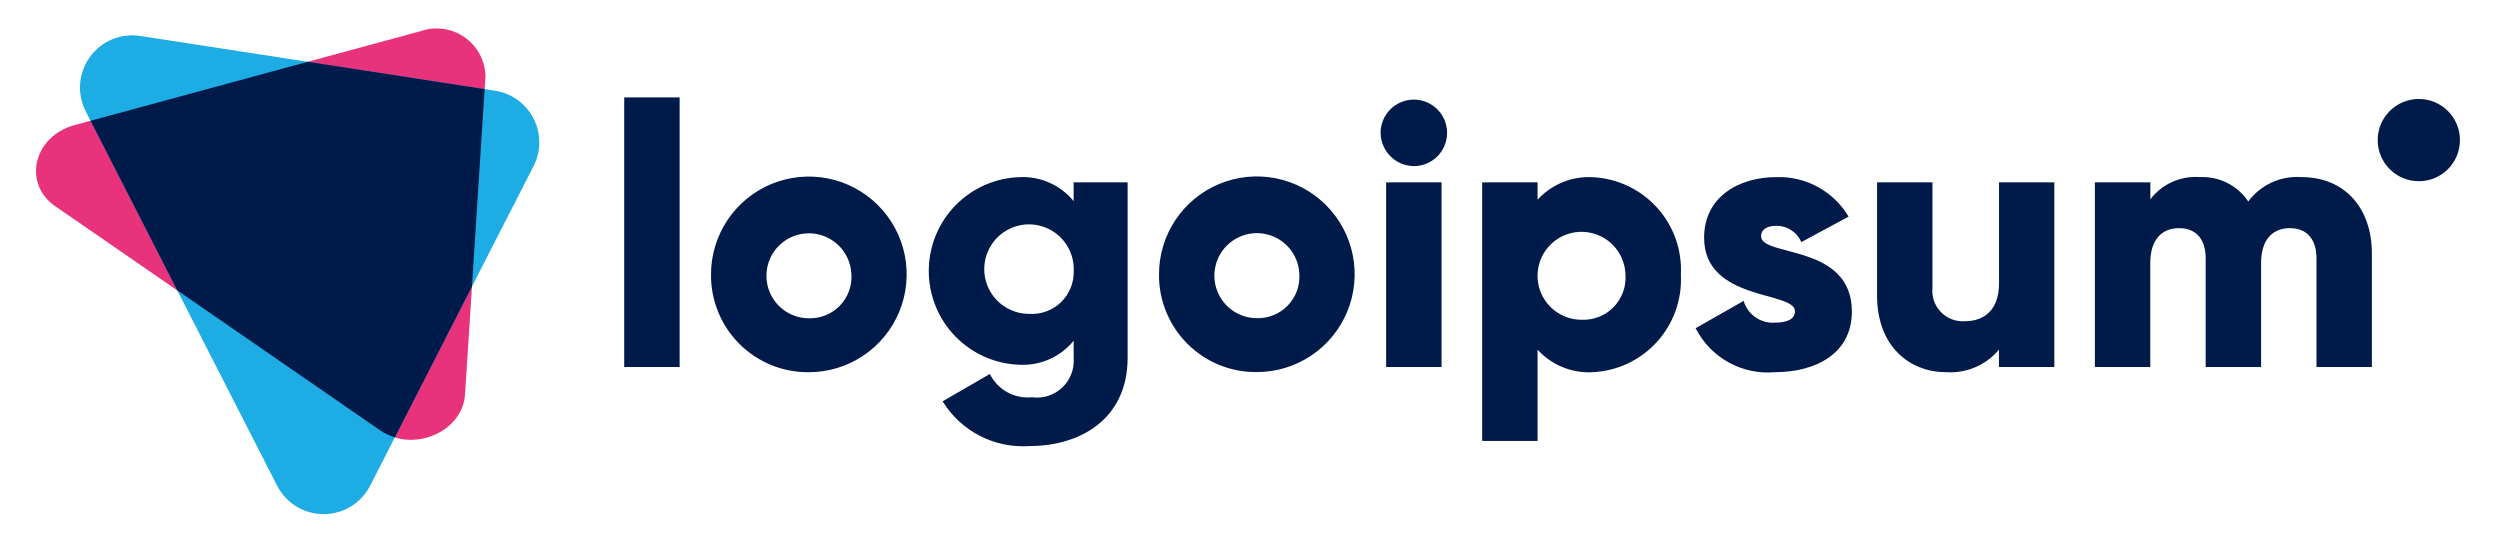
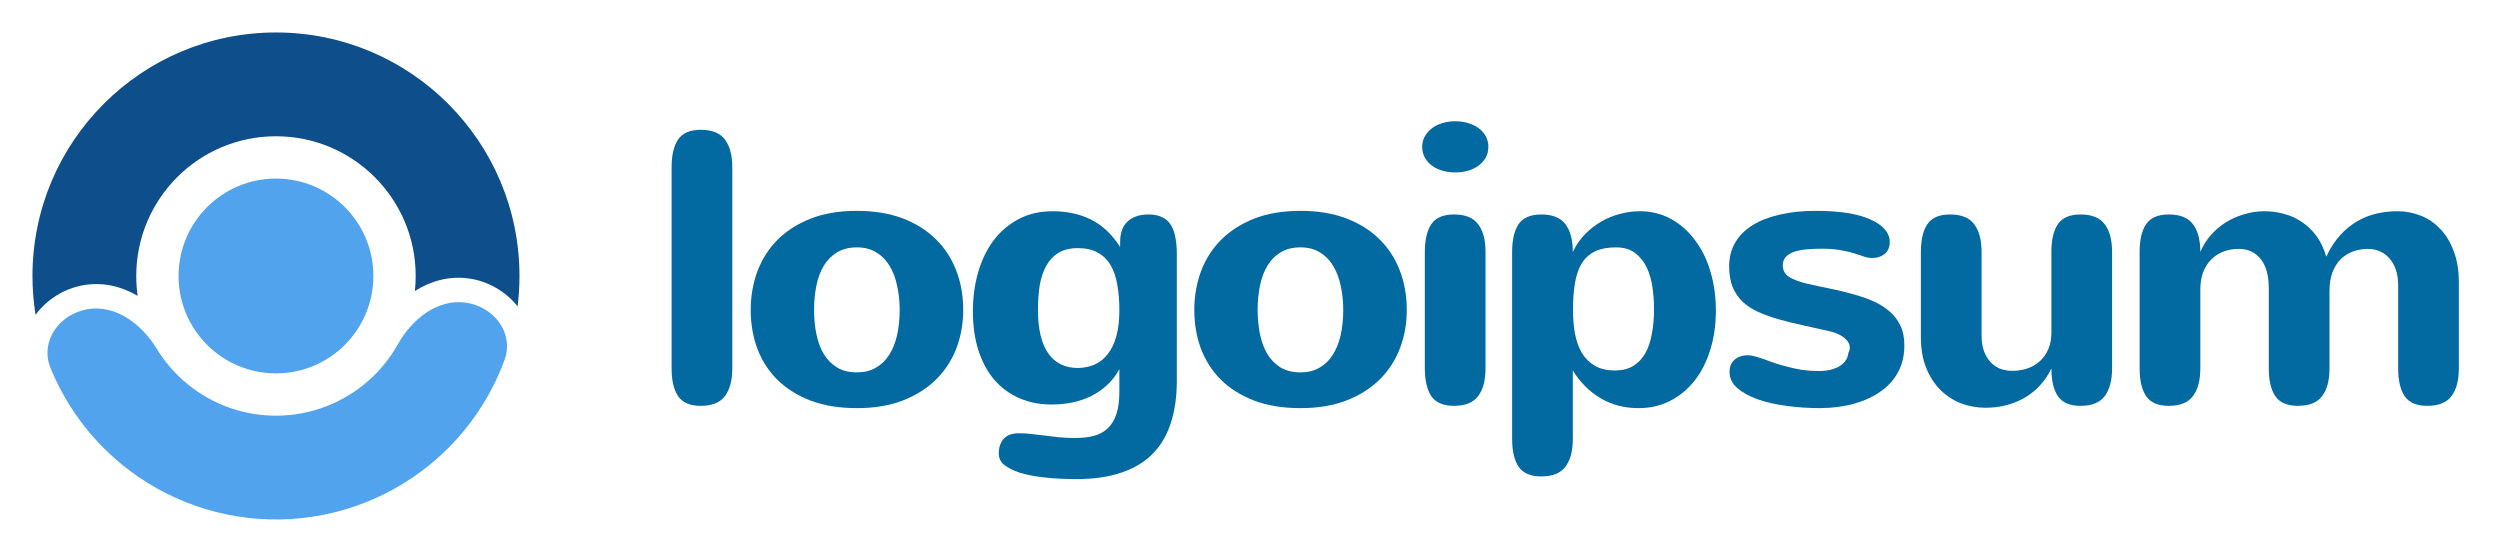
- <svg xmlns="http://www.w3.org/2000/svg" id="logo-12" width="138" height="30" viewBox="0 0 138 30" fill="none">
-   <path d="M20.99 23.759L3.05 11.384C1.232 10.13 1.85 7.519 4.117 6.905L23.184 1.73C23.588 1.584 24.021 1.537 24.447 1.592C24.872 1.647 25.279 1.803 25.633 2.047C25.986 2.29 26.276 2.615 26.48 2.993C26.683 3.371 26.792 3.793 26.8 4.222L25.67 21.771C25.536 23.854 22.808 25.013 20.99 23.759Z" class="ccompli2" fill="#E9327C" />
-   <path d="M15.3 26.814L4.731 6.145C4.489 5.672 4.383 5.142 4.424 4.612C4.464 4.083 4.651 3.575 4.962 3.145C5.273 2.714 5.696 2.378 6.186 2.173C6.676 1.969 7.213 1.903 7.738 1.984L27.325 5.007C27.776 5.077 28.204 5.252 28.574 5.52C28.944 5.787 29.245 6.138 29.452 6.544C29.66 6.951 29.768 7.4 29.768 7.857C29.768 8.313 29.66 8.763 29.452 9.169L20.429 26.815C20.187 27.287 19.819 27.682 19.367 27.958C18.914 28.234 18.394 28.38 17.864 28.38C17.334 28.38 16.814 28.234 16.362 27.958C15.909 27.681 15.542 27.286 15.3 26.814V26.814Z" class="ccompli1" fill="#1DACE3" />
-   <path d="M26.752 4.918L16.988 3.411L5 6.666L9.785 16.027L20.99 23.759C21.237 23.928 21.509 24.057 21.796 24.142L26.052 15.819L26.752 4.918Z" class="ccustom" fill="#001A49" />
-   <path d="M76.209 7.334C76.209 6.971 76.317 6.616 76.518 6.315C76.72 6.013 77.007 5.778 77.342 5.639C77.677 5.5 78.046 5.463 78.402 5.534C78.758 5.605 79.085 5.78 79.341 6.036C79.598 6.293 79.773 6.62 79.844 6.976C79.915 7.332 79.878 7.701 79.739 8.036C79.6 8.372 79.365 8.658 79.064 8.86C78.762 9.061 78.407 9.169 78.044 9.169C77.559 9.164 77.095 8.969 76.752 8.626C76.409 8.283 76.214 7.819 76.209 7.334V7.334ZM76.515 10.066H79.574V20.26H76.515V10.066Z" class="ccustom" fill="#001A49" />
-   <path d="M92.784 15.163C92.82 15.837 92.721 16.511 92.496 17.147C92.269 17.782 91.92 18.367 91.467 18.868C91.015 19.368 90.467 19.774 89.857 20.062C89.247 20.35 88.586 20.514 87.912 20.546C87.345 20.577 86.778 20.481 86.253 20.266C85.727 20.051 85.256 19.722 84.874 19.302V24.338H81.816V10.066H84.874V11.024C85.257 10.604 85.728 10.275 86.253 10.06C86.778 9.845 87.345 9.75 87.912 9.781C88.586 9.812 89.247 9.977 89.857 10.265C90.467 10.553 91.014 10.959 91.467 11.459C91.92 11.959 92.269 12.544 92.496 13.179C92.721 13.815 92.82 14.489 92.784 15.163ZM89.726 15.163C89.714 14.686 89.561 14.223 89.287 13.832C89.014 13.441 88.63 13.139 88.186 12.965C87.742 12.79 87.255 12.751 86.789 12.851C86.322 12.952 85.895 13.188 85.562 13.53C85.229 13.871 85.004 14.304 84.915 14.773C84.826 15.242 84.878 15.727 85.063 16.167C85.249 16.607 85.56 16.982 85.958 17.246C86.356 17.51 86.823 17.651 87.3 17.651C87.628 17.666 87.955 17.611 88.26 17.49C88.565 17.37 88.842 17.186 89.071 16.951C89.3 16.716 89.477 16.435 89.59 16.127C89.703 15.819 89.749 15.49 89.726 15.163V15.163Z" class="ccustom" fill="#001A49" />
-   <path d="M102.223 17.2C102.223 19.545 100.184 20.544 97.982 20.544C97.093 20.625 96.199 20.436 95.418 20.003C94.636 19.571 94.003 18.914 93.599 18.117L96.249 16.609C96.357 16.977 96.588 17.297 96.903 17.516C97.219 17.734 97.6 17.838 97.982 17.809C98.716 17.809 99.082 17.584 99.082 17.177C99.082 16.055 94.067 16.647 94.067 13.119C94.067 10.897 95.942 9.776 98.067 9.776C98.864 9.751 99.653 9.94 100.352 10.324C101.052 10.707 101.635 11.271 102.042 11.957L99.433 13.364C99.319 13.096 99.129 12.868 98.886 12.708C98.643 12.548 98.358 12.463 98.067 12.464C97.537 12.464 97.211 12.664 97.211 13.035C97.208 14.205 102.223 13.43 102.223 17.2Z" class="ccustom" fill="#001A49" />
-   <path d="M113.4 10.066V20.26H110.342V19.3C109.989 19.723 109.54 20.056 109.033 20.272C108.527 20.489 107.976 20.582 107.426 20.544C105.367 20.544 103.614 19.076 103.614 16.323V10.066H106.672V15.877C106.646 16.12 106.674 16.366 106.753 16.597C106.832 16.828 106.96 17.039 107.129 17.216C107.298 17.393 107.503 17.53 107.73 17.619C107.958 17.709 108.202 17.747 108.446 17.732C109.567 17.732 110.346 17.08 110.346 15.632V10.066H113.4Z" class="ccustom" fill="#001A49" />
-   <path d="M130.928 14V20.26H127.87V14.266C127.87 13.247 127.38 12.594 126.402 12.594C125.382 12.594 124.812 13.308 124.812 14.511V20.26H121.753V14.266C121.753 13.247 121.264 12.594 120.285 12.594C119.266 12.594 118.695 13.308 118.695 14.511V20.26H115.637V10.066H118.7V11C119.017 10.584 119.433 10.254 119.91 10.041C120.387 9.827 120.911 9.736 121.432 9.777C121.955 9.751 122.477 9.862 122.945 10.098C123.413 10.333 123.812 10.686 124.103 11.122C124.442 10.666 124.891 10.303 125.408 10.068C125.925 9.833 126.494 9.733 127.06 9.777C129.4 9.781 130.928 11.452 130.928 14Z" class="ccustom" fill="#001A49" />
-   <path d="M133.519 10.003C134.773 10.003 135.789 8.987 135.789 7.733C135.789 6.479 134.773 5.463 133.519 5.463C132.265 5.463 131.249 6.479 131.249 7.733C131.249 8.987 132.265 10.003 133.519 10.003Z" class="ccustom" fill="#001A49" />
-   <path d="M34.457 5.377H37.516V20.26H34.457V5.377ZM39.248 15.163C39.245 14.094 39.559 13.049 40.15 12.158C40.741 11.268 41.583 10.573 42.57 10.162C43.556 9.751 44.642 9.641 45.691 9.848C46.74 10.054 47.703 10.567 48.46 11.322C49.217 12.076 49.733 13.038 49.943 14.086C50.153 15.134 50.047 16.221 49.639 17.209C49.23 18.196 48.538 19.041 47.65 19.635C46.761 20.229 45.717 20.546 44.648 20.546C43.938 20.553 43.234 20.42 42.577 20.152C41.919 19.884 41.322 19.488 40.819 18.987C40.316 18.486 39.918 17.89 39.648 17.233C39.379 16.577 39.243 15.873 39.248 15.163V15.163ZM46.996 15.163C46.984 14.702 46.836 14.255 46.572 13.877C46.307 13.5 45.936 13.209 45.507 13.04C45.078 12.872 44.608 12.834 44.157 12.932C43.706 13.029 43.294 13.257 42.972 13.587C42.651 13.918 42.433 14.335 42.348 14.788C42.262 15.242 42.312 15.71 42.491 16.135C42.67 16.56 42.971 16.922 43.355 17.178C43.739 17.433 44.19 17.569 44.651 17.569C44.967 17.578 45.281 17.521 45.574 17.403C45.867 17.285 46.132 17.107 46.353 16.881C46.573 16.654 46.745 16.385 46.856 16.09C46.968 15.794 47.017 15.478 47 15.163H46.996ZM62.245 10.063V19.748C62.245 23.173 59.574 24.62 56.863 24.62C55.909 24.692 54.953 24.5 54.101 24.065C53.248 23.63 52.532 22.968 52.031 22.153L54.64 20.644C54.851 21.069 55.186 21.42 55.602 21.65C56.017 21.88 56.493 21.977 56.965 21.929C57.267 21.97 57.573 21.943 57.863 21.85C58.153 21.756 58.417 21.599 58.638 21.39C58.859 21.181 59.03 20.925 59.138 20.64C59.247 20.356 59.29 20.051 59.265 19.748V18.81C58.907 19.248 58.451 19.596 57.934 19.826C57.417 20.056 56.853 20.162 56.288 20.135C54.943 20.093 53.666 19.529 52.729 18.563C51.792 17.596 51.268 16.303 51.268 14.957C51.268 13.61 51.792 12.317 52.729 11.35C53.666 10.384 54.943 9.82 56.288 9.778C56.853 9.751 57.417 9.857 57.934 10.087C58.451 10.317 58.907 10.665 59.265 11.103V10.063H62.245ZM59.269 14.956C59.289 14.464 59.162 13.976 58.903 13.557C58.644 13.138 58.265 12.806 57.816 12.603C57.367 12.401 56.867 12.337 56.382 12.421C55.896 12.505 55.447 12.732 55.091 13.073C54.735 13.414 54.49 13.854 54.386 14.335C54.283 14.817 54.325 15.319 54.509 15.776C54.693 16.233 55.009 16.625 55.418 16.901C55.826 17.177 56.307 17.325 56.8 17.325C57.121 17.348 57.444 17.303 57.747 17.193C58.05 17.084 58.326 16.912 58.559 16.689C58.791 16.466 58.975 16.197 59.097 15.899C59.219 15.601 59.278 15.281 59.269 14.959V14.956ZM63.977 15.156C63.974 14.087 64.287 13.041 64.879 12.151C65.47 11.261 66.312 10.566 67.299 10.155C68.285 9.744 69.371 9.634 70.42 9.841C71.469 10.047 72.432 10.56 73.189 11.315C73.946 12.069 74.462 13.031 74.672 14.079C74.882 15.127 74.776 16.214 74.368 17.201C73.959 18.189 73.267 19.034 72.379 19.628C71.49 20.222 70.446 20.539 69.377 20.539C68.668 20.547 67.964 20.413 67.307 20.146C66.65 19.878 66.053 19.483 65.55 18.983C65.048 18.482 64.65 17.887 64.38 17.231C64.109 16.575 63.973 15.872 63.977 15.163V15.156ZM71.725 15.156C71.713 14.695 71.566 14.247 71.301 13.869C71.036 13.491 70.665 13.2 70.236 13.032C69.806 12.863 69.336 12.825 68.885 12.923C68.434 13.02 68.022 13.248 67.7 13.579C67.378 13.909 67.16 14.327 67.075 14.78C66.989 15.234 67.039 15.703 67.218 16.128C67.398 16.553 67.698 16.916 68.083 17.171C68.467 17.426 68.919 17.562 69.38 17.562C69.695 17.57 70.008 17.514 70.3 17.395C70.592 17.277 70.856 17.1 71.076 16.874C71.296 16.649 71.468 16.381 71.579 16.086C71.691 15.792 71.741 15.477 71.725 15.163V15.156Z" class="ccustom" fill="#001A49" />
+ <svg xmlns="http://www.w3.org/2000/svg" id="logo-27" width="154" height="34" viewBox="0 0 154 34" fill="none">
+   <path d="M45.109 22.691C45.109 23.434 44.957 24.004 44.652 24.402C44.355 24.801 43.859 25 43.164 25C42.508 25 42.043 24.801 41.77 24.402C41.504 24.004 41.371 23.434 41.371 22.691V10.305C41.371 9.562 41.504 8.992 41.77 8.594C42.043 8.195 42.508 7.996 43.164 7.996C43.859 7.996 44.355 8.195 44.652 8.594C44.957 8.992 45.109 9.562 45.109 10.305V22.691Z" class="cneutral" fill="#0369a1" />
+   <path d="M46.244 19.094C46.244 18.266 46.377 17.484 46.643 16.75C46.916 16.008 47.322 15.359 47.861 14.805C48.408 14.25 49.088 13.809 49.901 13.48C50.721 13.152 51.682 12.988 52.783 12.988C53.838 12.988 54.772 13.141 55.584 13.445C56.397 13.75 57.08 14.176 57.635 14.723C58.19 15.262 58.611 15.906 58.901 16.656C59.19 17.398 59.334 18.211 59.334 19.094C59.334 19.914 59.197 20.691 58.924 21.426C58.651 22.152 58.24 22.793 57.693 23.348C57.147 23.895 56.463 24.332 55.643 24.66C54.822 24.98 53.869 25.141 52.783 25.141C51.713 25.141 50.768 24.988 49.947 24.684C49.135 24.371 48.451 23.945 47.897 23.406C47.35 22.859 46.936 22.219 46.654 21.484C46.381 20.742 46.244 19.945 46.244 19.094ZM50.147 19.094C50.147 19.609 50.193 20.102 50.287 20.57C50.381 21.031 50.529 21.438 50.733 21.789C50.943 22.141 51.217 22.422 51.553 22.633C51.889 22.836 52.299 22.938 52.783 22.938C53.229 22.938 53.615 22.844 53.943 22.656C54.279 22.469 54.553 22.207 54.764 21.871C54.983 21.535 55.147 21.133 55.256 20.664C55.365 20.188 55.42 19.664 55.42 19.094C55.42 18.578 55.369 18.09 55.268 17.629C55.174 17.16 55.022 16.75 54.811 16.398C54.6 16.039 54.326 15.758 53.99 15.555C53.662 15.344 53.26 15.238 52.783 15.238C52.307 15.238 51.901 15.34 51.565 15.543C51.229 15.746 50.955 16.023 50.744 16.375C50.533 16.727 50.381 17.137 50.287 17.605C50.193 18.074 50.147 18.57 50.147 19.094Z" class="cneutral" fill="#0369a1" />
+   <path d="M68.953 22.738C68.742 23.129 68.484 23.461 68.18 23.734C67.883 24.008 67.551 24.234 67.184 24.414C66.824 24.586 66.438 24.715 66.024 24.801C65.617 24.879 65.199 24.918 64.77 24.918C64.051 24.918 63.395 24.789 62.801 24.531C62.207 24.273 61.696 23.902 61.266 23.418C60.844 22.926 60.516 22.324 60.281 21.613C60.047 20.902 59.93 20.09 59.93 19.176C59.93 18.316 60.039 17.512 60.258 16.762C60.477 16.012 60.793 15.359 61.207 14.805C61.629 14.25 62.145 13.812 62.754 13.492C63.363 13.172 64.059 13.012 64.84 13.012C65.731 13.012 66.52 13.184 67.207 13.527C67.903 13.871 68.5 14.434 69 15.215V14.91C69 14.348 69.153 13.926 69.457 13.645C69.77 13.355 70.199 13.211 70.746 13.211C71.074 13.211 71.352 13.266 71.578 13.375C71.805 13.477 71.984 13.633 72.117 13.844C72.25 14.047 72.344 14.301 72.399 14.605C72.461 14.902 72.492 15.242 72.492 15.625V23.477C72.492 24.43 72.371 25.281 72.129 26.031C71.895 26.781 71.528 27.414 71.028 27.93C70.528 28.445 69.887 28.836 69.106 29.102C68.324 29.375 67.395 29.512 66.317 29.512C65.559 29.512 64.887 29.477 64.301 29.406C63.723 29.344 63.223 29.246 62.801 29.113C62.379 28.965 62.059 28.801 61.84 28.621C61.629 28.441 61.524 28.207 61.524 27.918C61.524 27.754 61.547 27.598 61.594 27.449C61.641 27.301 61.711 27.168 61.805 27.051C61.906 26.941 62.035 26.852 62.192 26.781C62.356 26.719 62.555 26.688 62.789 26.688C63.039 26.688 63.289 26.703 63.539 26.734C63.797 26.766 64.063 26.797 64.336 26.828C64.617 26.867 64.91 26.902 65.215 26.934C65.528 26.965 65.863 26.98 66.223 26.98C66.653 26.98 67.035 26.938 67.371 26.852C67.707 26.766 67.992 26.613 68.227 26.395C68.461 26.176 68.641 25.883 68.766 25.516C68.891 25.156 68.953 24.695 68.953 24.133V22.738ZM68.953 19.094C68.953 18.523 68.91 18.004 68.824 17.535C68.746 17.066 68.609 16.668 68.414 16.34C68.219 16.004 67.957 15.746 67.629 15.566C67.301 15.379 66.891 15.285 66.399 15.285C65.914 15.285 65.512 15.383 65.192 15.578C64.879 15.773 64.629 16.043 64.442 16.387C64.254 16.73 64.121 17.133 64.043 17.594C63.973 18.055 63.938 18.547 63.938 19.07C63.938 20.266 64.149 21.164 64.57 21.766C64.992 22.367 65.606 22.668 66.41 22.668C66.785 22.66 67.125 22.59 67.43 22.457C67.742 22.316 68.012 22.102 68.238 21.812C68.465 21.523 68.641 21.156 68.766 20.711C68.891 20.266 68.953 19.727 68.953 19.094Z" class="cneutral" fill="#0369a1" />
+   <path d="M73.569 19.094C73.569 18.266 73.701 17.484 73.967 16.75C74.24 16.008 74.647 15.359 75.186 14.805C75.733 14.25 76.412 13.809 77.225 13.48C78.045 13.152 79.006 12.988 80.108 12.988C81.162 12.988 82.096 13.141 82.908 13.445C83.721 13.75 84.404 14.176 84.959 14.723C85.514 15.262 85.936 15.906 86.225 16.656C86.514 17.398 86.658 18.211 86.658 19.094C86.658 19.914 86.522 20.691 86.248 21.426C85.975 22.152 85.565 22.793 85.018 23.348C84.471 23.895 83.787 24.332 82.967 24.66C82.147 24.98 81.194 25.141 80.108 25.141C79.037 25.141 78.092 24.988 77.272 24.684C76.459 24.371 75.776 23.945 75.221 23.406C74.674 22.859 74.26 22.219 73.979 21.484C73.705 20.742 73.569 19.945 73.569 19.094ZM77.471 19.094C77.471 19.609 77.518 20.102 77.612 20.57C77.705 21.031 77.854 21.438 78.057 21.789C78.268 22.141 78.541 22.422 78.877 22.633C79.213 22.836 79.623 22.938 80.108 22.938C80.553 22.938 80.94 22.844 81.268 22.656C81.604 22.469 81.877 22.207 82.088 21.871C82.307 21.535 82.471 21.133 82.58 20.664C82.69 20.188 82.744 19.664 82.744 19.094C82.744 18.578 82.694 18.09 82.592 17.629C82.498 17.16 82.346 16.75 82.135 16.398C81.924 16.039 81.651 15.758 81.315 15.555C80.987 15.344 80.584 15.238 80.108 15.238C79.631 15.238 79.225 15.34 78.889 15.543C78.553 15.746 78.279 16.023 78.069 16.375C77.858 16.727 77.705 17.137 77.612 17.605C77.518 18.074 77.471 18.57 77.471 19.094Z" class="cneutral" fill="#0369a1" />
+   <path d="M91.684 9.039C91.684 9.297 91.625 9.527 91.508 9.73C91.391 9.926 91.239 10.09 91.051 10.223C90.864 10.355 90.645 10.457 90.395 10.527C90.153 10.59 89.903 10.621 89.645 10.621C89.371 10.621 89.11 10.586 88.86 10.516C88.618 10.445 88.403 10.344 88.215 10.211C88.028 10.07 87.879 9.902 87.77 9.707C87.66 9.512 87.606 9.289 87.606 9.039C87.606 8.812 87.657 8.605 87.758 8.418C87.868 8.223 88.012 8.055 88.192 7.914C88.371 7.773 88.586 7.664 88.836 7.586C89.086 7.508 89.36 7.469 89.657 7.469C89.914 7.469 90.164 7.504 90.407 7.574C90.657 7.645 90.875 7.746 91.063 7.879C91.25 8.012 91.399 8.176 91.508 8.371C91.625 8.566 91.684 8.789 91.684 9.039ZM91.508 22.691C91.508 23.434 91.356 24.004 91.051 24.402C90.754 24.801 90.258 25 89.563 25C88.907 25 88.442 24.801 88.168 24.402C87.903 24.004 87.77 23.434 87.77 22.691V15.52C87.77 14.777 87.903 14.207 88.168 13.809C88.442 13.41 88.907 13.211 89.563 13.211C90.258 13.211 90.754 13.41 91.051 13.809C91.356 14.207 91.508 14.777 91.508 15.52V22.691Z" class="cneutral" fill="#0369a1" />
+   <path d="M96.897 19.07C96.897 19.594 96.936 20.082 97.014 20.535C97.1 20.988 97.241 21.387 97.436 21.73C97.639 22.066 97.905 22.332 98.233 22.527C98.569 22.723 98.983 22.82 99.475 22.82C99.928 22.82 100.307 22.727 100.612 22.539C100.924 22.344 101.174 22.078 101.362 21.742C101.549 21.398 101.682 20.996 101.76 20.535C101.846 20.074 101.889 19.574 101.889 19.035C101.889 18.605 101.858 18.168 101.795 17.723C101.733 17.27 101.616 16.859 101.444 16.492C101.272 16.125 101.034 15.824 100.729 15.59C100.424 15.355 100.026 15.238 99.534 15.238C99.041 15.238 98.623 15.316 98.28 15.473C97.944 15.629 97.67 15.867 97.459 16.188C97.256 16.508 97.112 16.91 97.026 17.395C96.94 17.871 96.897 18.43 96.897 19.07ZM96.885 15.52C97.081 15.105 97.331 14.742 97.635 14.43C97.94 14.117 98.276 13.855 98.643 13.645C99.01 13.434 99.393 13.277 99.791 13.176C100.198 13.066 100.6 13.012 100.998 13.012C101.717 13.012 102.366 13.172 102.944 13.492C103.522 13.812 104.014 14.25 104.42 14.805C104.834 15.352 105.151 16 105.37 16.75C105.588 17.492 105.698 18.289 105.698 19.141C105.698 20.023 105.58 20.832 105.346 21.566C105.12 22.301 104.795 22.934 104.373 23.465C103.959 23.988 103.459 24.398 102.873 24.695C102.295 24.992 101.651 25.141 100.94 25.141C100.065 25.141 99.284 24.938 98.596 24.531C97.909 24.125 97.338 23.555 96.885 22.82V27.039C96.885 27.781 96.733 28.352 96.428 28.75C96.131 29.148 95.635 29.348 94.94 29.348C94.284 29.348 93.819 29.148 93.545 28.75C93.28 28.352 93.147 27.781 93.147 27.039V15.52C93.147 14.777 93.28 14.207 93.545 13.809C93.819 13.41 94.284 13.211 94.94 13.211C95.635 13.211 96.131 13.41 96.428 13.809C96.733 14.207 96.885 14.777 96.885 15.52Z" class="cneutral" fill="#0369a1" />
+   <path d="M109.821 16.352C109.821 16.656 109.954 16.895 110.219 17.066C110.485 17.23 110.852 17.367 111.321 17.477C111.766 17.578 112.223 17.676 112.692 17.77C113.161 17.863 113.618 17.973 114.063 18.098C114.508 18.215 114.926 18.355 115.317 18.52C115.707 18.684 116.051 18.891 116.348 19.141C116.645 19.383 116.879 19.68 117.051 20.031C117.223 20.375 117.309 20.789 117.309 21.273C117.309 21.883 117.184 22.426 116.934 22.902C116.684 23.371 116.329 23.77 115.868 24.098C115.415 24.426 114.872 24.68 114.239 24.859C113.606 25.039 112.907 25.133 112.141 25.141C111.415 25.141 110.715 25.094 110.043 25C109.372 24.914 108.774 24.777 108.25 24.59C107.735 24.402 107.321 24.172 107.008 23.898C106.696 23.617 106.54 23.289 106.54 22.914C106.54 22.586 106.645 22.332 106.856 22.152C107.067 21.973 107.336 21.883 107.665 21.883C107.79 21.883 107.938 21.906 108.11 21.953C108.282 22 108.469 22.059 108.672 22.129C108.875 22.199 109.09 22.277 109.317 22.363C109.551 22.441 109.793 22.512 110.043 22.574C110.356 22.66 110.676 22.73 111.004 22.785C111.34 22.832 111.684 22.855 112.036 22.855C112.254 22.855 112.469 22.836 112.68 22.797C112.891 22.75 113.079 22.684 113.243 22.598C113.415 22.504 113.555 22.387 113.665 22.246C113.774 22.105 113.84 21.934 113.864 21.73C113.887 21.684 113.907 21.637 113.922 21.59C113.938 21.543 113.946 21.488 113.946 21.426C113.946 21.207 113.844 21.012 113.641 20.84C113.446 20.668 113.168 20.531 112.809 20.43C112.207 20.289 111.633 20.16 111.086 20.043C110.54 19.926 110.032 19.801 109.563 19.668C109.102 19.535 108.68 19.383 108.297 19.211C107.922 19.039 107.602 18.828 107.336 18.578C107.079 18.328 106.875 18.027 106.727 17.676C106.586 17.324 106.516 16.898 106.516 16.398C106.516 15.859 106.637 15.379 106.879 14.957C107.129 14.527 107.485 14.168 107.946 13.879C108.407 13.59 108.965 13.371 109.622 13.223C110.278 13.066 111.02 12.988 111.848 12.988C113.332 12.988 114.461 13.168 115.235 13.527C116.016 13.879 116.407 14.34 116.407 14.91C116.407 15.23 116.301 15.477 116.09 15.648C115.879 15.812 115.625 15.895 115.329 15.895C115.172 15.895 115.008 15.867 114.836 15.812C114.672 15.75 114.473 15.684 114.239 15.613C114.004 15.535 113.723 15.469 113.395 15.414C113.075 15.352 112.676 15.32 112.2 15.32C111.84 15.32 111.512 15.336 111.215 15.367C110.926 15.398 110.676 15.453 110.465 15.531C110.262 15.609 110.102 15.715 109.985 15.848C109.875 15.98 109.821 16.148 109.821 16.352Z" class="cneutral" fill="#0369a1" />
+   <path d="M122.065 20.652C122.065 21.02 122.112 21.34 122.206 21.613C122.307 21.887 122.444 22.117 122.616 22.305C122.788 22.484 122.987 22.621 123.213 22.715C123.448 22.801 123.698 22.844 123.963 22.844C124.276 22.844 124.577 22.797 124.866 22.703C125.155 22.609 125.409 22.465 125.628 22.27C125.854 22.074 126.034 21.828 126.167 21.531C126.299 21.234 126.366 20.887 126.366 20.488V15.52C126.366 14.777 126.499 14.207 126.764 13.809C127.038 13.41 127.503 13.211 128.159 13.211C128.854 13.211 129.35 13.41 129.647 13.809C129.952 14.207 130.104 14.777 130.104 15.52V22.691C130.104 23.434 129.952 24.004 129.647 24.402C129.35 24.801 128.854 25 128.159 25C127.503 25 127.038 24.801 126.764 24.402C126.499 24.004 126.366 23.434 126.366 22.691C126.202 23.051 125.987 23.379 125.721 23.676C125.463 23.973 125.159 24.23 124.807 24.449C124.463 24.66 124.081 24.824 123.659 24.941C123.245 25.059 122.795 25.117 122.311 25.117C121.788 25.117 121.284 25.027 120.799 24.848C120.323 24.66 119.901 24.387 119.534 24.027C119.167 23.66 118.874 23.207 118.655 22.668C118.436 22.129 118.327 21.5 118.327 20.781V15.52C118.327 14.777 118.46 14.207 118.725 13.809C118.999 13.41 119.463 13.211 120.12 13.211C120.815 13.211 121.311 13.41 121.608 13.809C121.913 14.207 122.065 14.777 122.065 15.52V20.652Z" class="cneutral" fill="#0369a1" />
+   <path d="M131.801 15.52C131.801 14.777 131.934 14.207 132.2 13.809C132.473 13.41 132.938 13.211 133.594 13.211C134.29 13.211 134.786 13.41 135.083 13.809C135.387 14.207 135.54 14.777 135.54 15.52C135.696 15.145 135.907 14.805 136.173 14.5C136.446 14.188 136.755 13.922 137.098 13.703C137.45 13.484 137.829 13.316 138.235 13.199C138.641 13.074 139.063 13.012 139.501 13.012C139.907 13.012 140.305 13.066 140.696 13.176C141.094 13.277 141.462 13.445 141.798 13.68C142.141 13.906 142.442 14.195 142.7 14.547C142.958 14.898 143.157 15.32 143.298 15.812C143.54 15.289 143.825 14.848 144.153 14.488C144.481 14.129 144.837 13.84 145.219 13.621C145.602 13.402 146.001 13.246 146.415 13.152C146.837 13.059 147.258 13.012 147.68 13.012C148.18 13.012 148.657 13.102 149.11 13.281C149.571 13.461 149.973 13.734 150.317 14.102C150.669 14.461 150.946 14.918 151.149 15.473C151.36 16.02 151.465 16.66 151.465 17.395V22.691C151.465 23.434 151.313 24.004 151.008 24.402C150.712 24.801 150.215 25 149.52 25C148.864 25 148.399 24.801 148.126 24.402C147.86 24.004 147.727 23.434 147.727 22.691V17.559C147.727 17.207 147.68 16.895 147.587 16.621C147.493 16.34 147.36 16.105 147.188 15.918C147.024 15.723 146.829 15.578 146.602 15.484C146.376 15.383 146.133 15.332 145.876 15.332C145.555 15.332 145.251 15.383 144.962 15.484C144.673 15.586 144.419 15.742 144.2 15.953C143.989 16.164 143.817 16.434 143.684 16.762C143.559 17.09 143.497 17.484 143.497 17.945V22.691C143.497 23.434 143.344 24.004 143.04 24.402C142.743 24.801 142.247 25 141.551 25C140.895 25 140.43 24.801 140.157 24.402C139.891 24.004 139.758 23.434 139.758 22.691V17.781C139.758 16.977 139.59 16.367 139.255 15.953C138.926 15.539 138.477 15.332 137.907 15.332C137.571 15.332 137.258 15.387 136.969 15.496C136.68 15.605 136.43 15.766 136.219 15.977C136.008 16.188 135.84 16.449 135.715 16.762C135.598 17.074 135.54 17.434 135.54 17.84V22.691C135.54 23.434 135.387 24.004 135.083 24.402C134.786 24.801 134.29 25 133.594 25C132.938 25 132.473 24.801 132.2 24.402C131.934 24.004 131.801 23.434 131.801 22.691V15.52Z" class="cneutral" fill="#0369a1" />
+   <path d="M17 23C13.686 23 11 20.314 11 17C11 13.686 13.686 11 17 11C20.314 11 23 13.686 23 17C23 20.314 20.314 23 17 23Z" class="ccustom" fill="#51A3EE" />
+   <path d="M5.376 19.05C3.637 19.356 2.446 21.036 3.113 22.67C4.045 24.952 5.532 26.986 7.459 28.574C10.215 30.846 13.691 32.06 17.262 31.998C20.833 31.935 24.264 30.601 26.939 28.234C28.81 26.579 30.225 24.495 31.076 22.182C31.686 20.525 30.437 18.888 28.688 18.643C26.94 18.397 25.37 19.67 24.507 21.21C24.038 22.044 23.431 22.802 22.703 23.446C21.168 24.804 19.199 25.569 17.15 25.605C15.101 25.641 13.107 24.944 11.526 23.641C10.776 23.023 10.142 22.287 9.645 21.469C8.728 19.96 7.115 18.743 5.376 19.05Z" class="ccustom" fill="#51A3EE" />
+   <path d="M31.884 18.875C31.961 18.26 32 17.635 32 17C32 8.716 25.284 2 17 2C8.716 2 2 8.716 2 17C2 17.815 2.065 18.614 2.19 19.394C2.879 18.451 3.954 17.777 5.116 17.572C6.372 17.351 7.515 17.656 8.48 18.225C8.423 17.825 8.394 17.416 8.394 17C8.394 12.247 12.247 8.394 17 8.394C21.753 8.394 25.606 12.247 25.606 17C25.606 17.313 25.59 17.623 25.557 17.928C26.502 17.324 27.633 16.98 28.897 17.157C30.065 17.321 31.163 17.956 31.884 18.875Z" class="ccompli1" fill="#0E4F8B" />
</svg>
